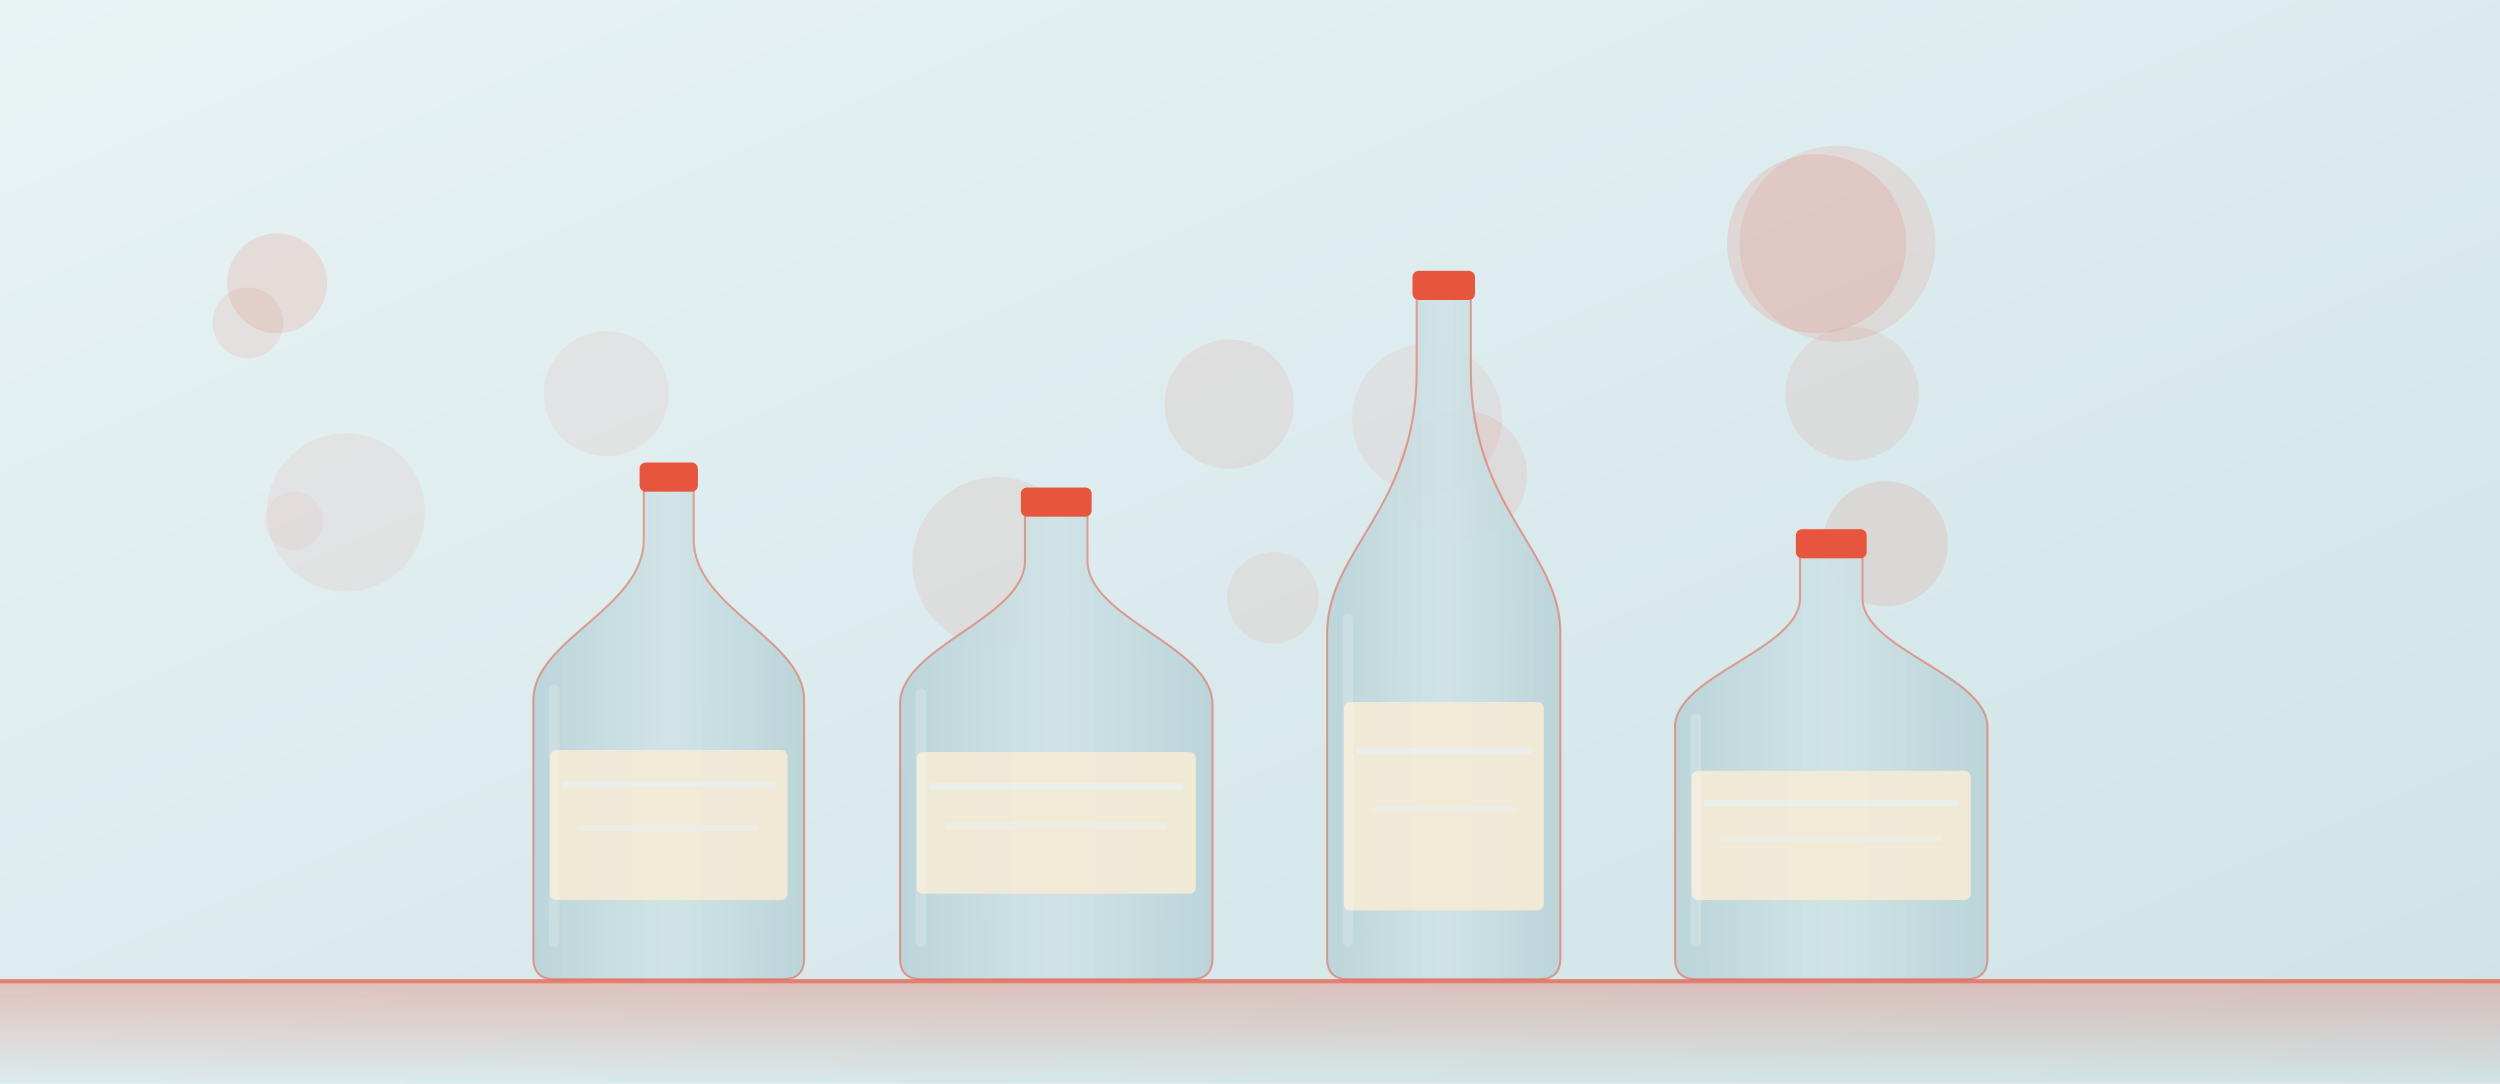
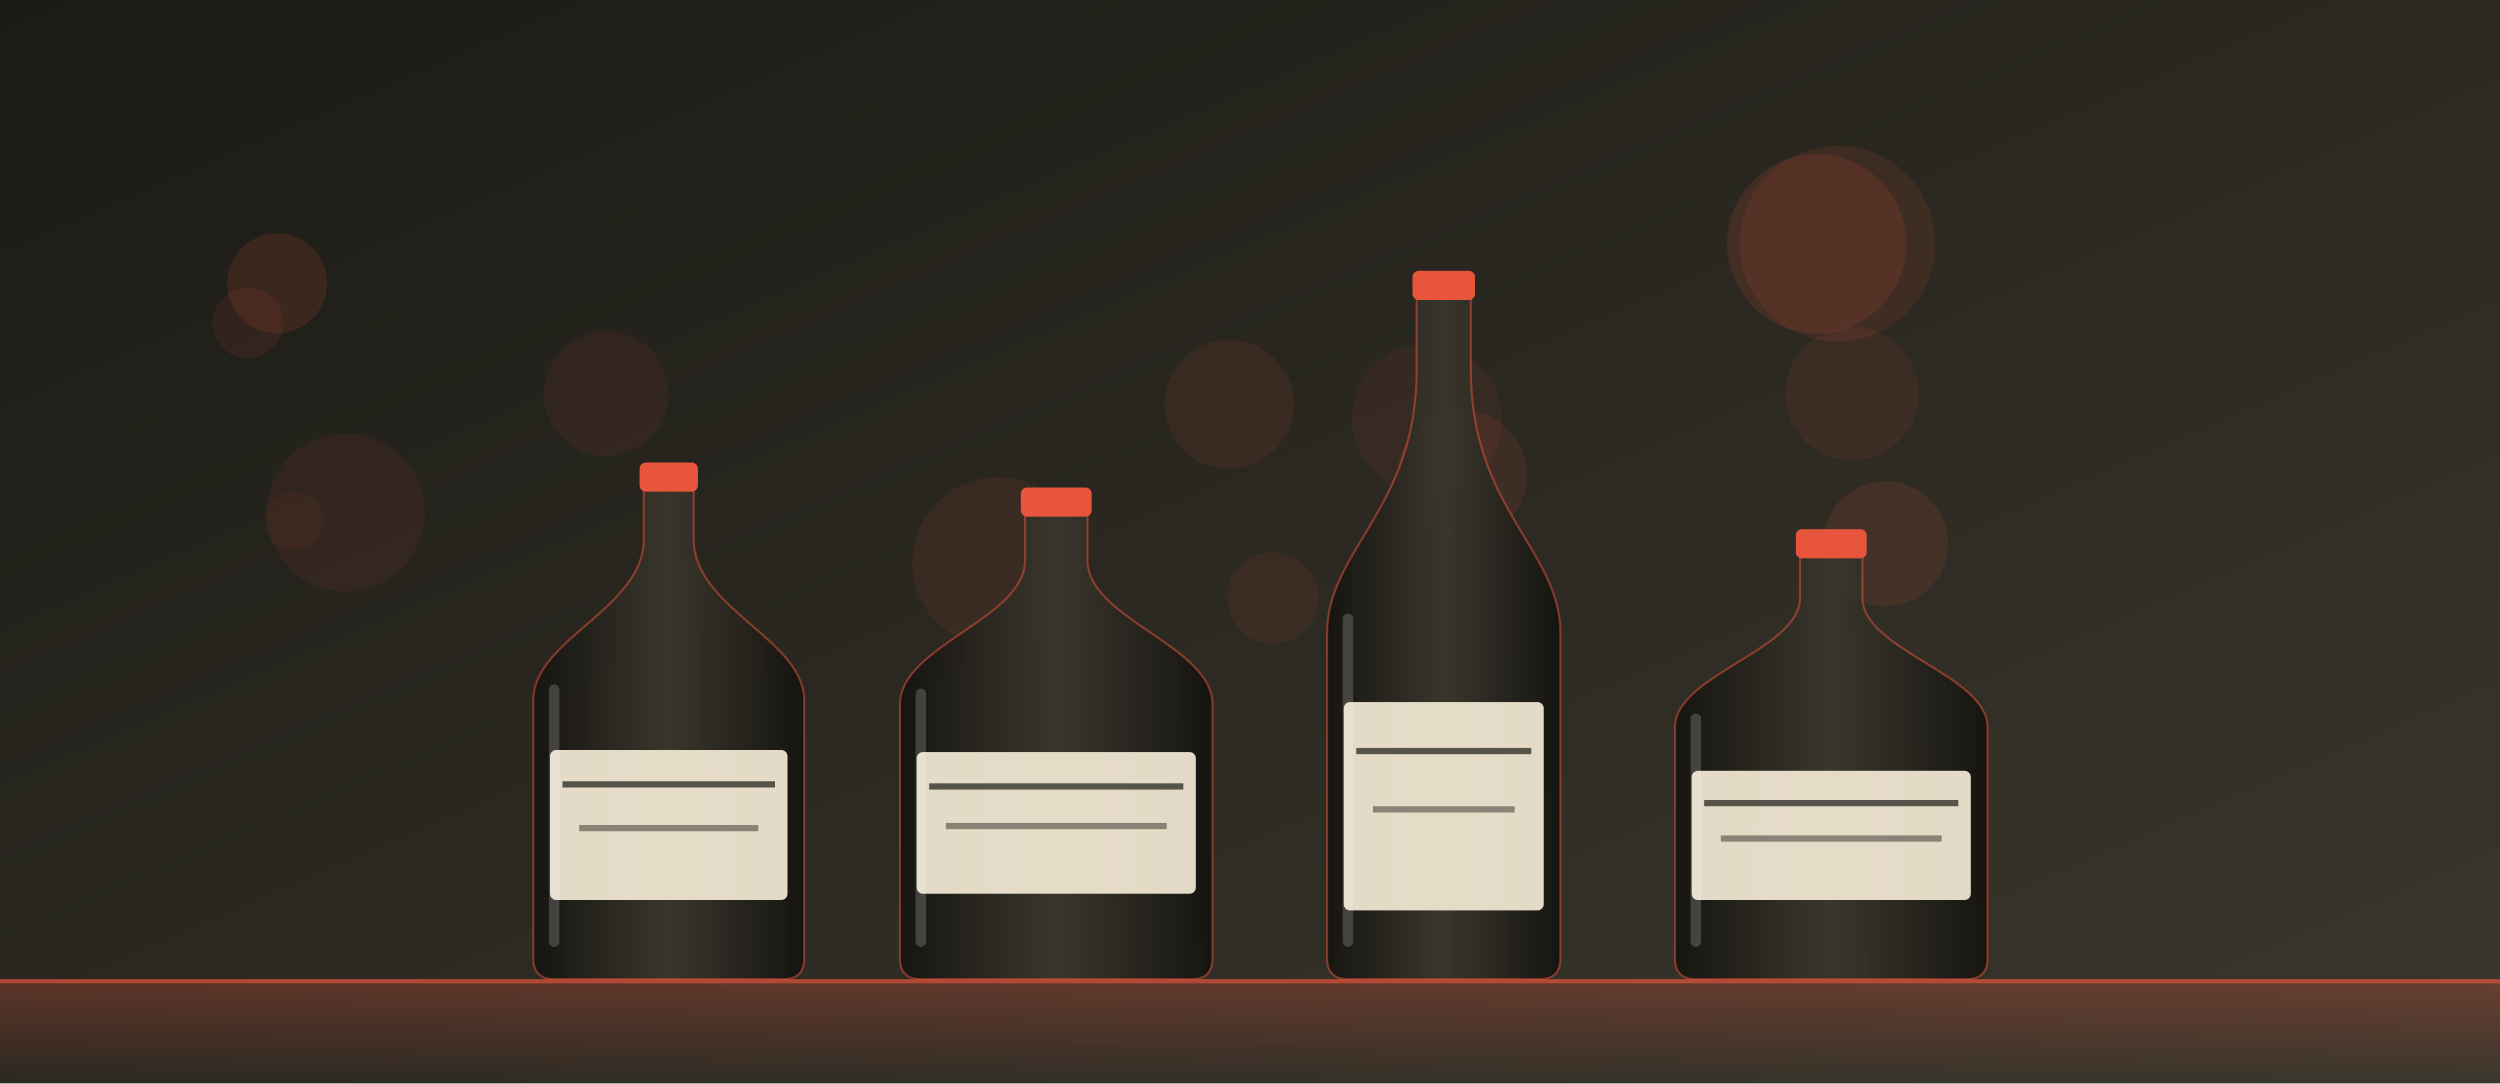
<svg xmlns="http://www.w3.org/2000/svg" viewBox="0 0 1200 520" role="img" aria-label="Иллюстрация: AlcoBuyer">
  <defs>
    <linearGradient id="bg" x1="0" y1="0" x2="1" y2="1">
-       <stop offset="0" stop-color="#e8f3f4" />
-       <stop offset="1" stop-color="#cfe3e6" />
+       <stop offset="0" stop-color="#1b1a15" />
+       <stop offset="1" stop-color="#3a372d" />
    </linearGradient>
    <linearGradient id="glass" x1="0" y1="0" x2="1" y2="0">
-       <stop offset="0" stop-color="#b9d3d8" stop-opacity=".92" />
-       <stop offset=".5" stop-color="#cfe3e6" stop-opacity=".9" />
-       <stop offset="1" stop-color="#b9d3d8" stop-opacity=".95" />
+       <stop offset="0" stop-color="#14130f" stop-opacity=".92" />
+       <stop offset=".5" stop-color="#3a372d" stop-opacity=".9" />
+       <stop offset="1" stop-color="#14130f" stop-opacity=".95" />
    </linearGradient>
    <linearGradient id="floor" x1="0" y1="0" x2="0" y2="1">
      <stop offset="0" stop-color="#e8553d" stop-opacity=".28" />
      <stop offset="1" stop-color="#e8553d" stop-opacity="0" />
    </linearGradient>
  </defs>
  <rect width="1200" height="520" fill="url(#bg)" />
  <circle cx="611" cy="287" r="22" fill="#e8553d" fill-opacity="0.08" />
  <circle cx="166" cy="246" r="38" fill="#e8553d" fill-opacity="0.07" />
  <circle cx="905" cy="261" r="30" fill="#e8553d" fill-opacity="0.12" />
  <circle cx="882" cy="117" r="47" fill="#e8553d" fill-opacity="0.11" />
  <circle cx="141" cy="250" r="14" fill="#e8553d" fill-opacity="0.05" />
  <circle cx="889" cy="189" r="32" fill="#e8553d" fill-opacity="0.09" />
  <circle cx="590" cy="194" r="31" fill="#e8553d" fill-opacity="0.09" />
  <circle cx="291" cy="189" r="30" fill="#e8553d" fill-opacity="0.07" />
  <circle cx="479" cy="270" r="41" fill="#e8553d" fill-opacity="0.09" />
  <circle cx="133" cy="136" r="24" fill="#e8553d" fill-opacity="0.13" />
  <circle cx="702" cy="228" r="31" fill="#e8553d" fill-opacity="0.10" />
  <circle cx="872" cy="117" r="43" fill="#e8553d" fill-opacity="0.14" />
  <circle cx="119" cy="155" r="17" fill="#e8553d" fill-opacity="0.09" />
  <circle cx="685" cy="201" r="36" fill="#e8553d" fill-opacity="0.07" />
  <rect x="0" y="470" width="1200" height="50" fill="url(#floor)" />
  <rect x="0" y="470" width="1200" height="2" fill="#e8553d" fill-opacity=".6" />
  <path d="M309 230 L333 230 L333 259 C333 292 386 307 386 336 L386 460 Q386 470 376 470 L266 470 Q256 470 256 460 L256 336 C256 307 309 292 309 259 Z" fill="url(#glass)" stroke="#e8553d" stroke-opacity=".5" />
  <rect x="307" y="222" width="28" height="14" rx="3" fill="#e8553d" />
  <rect x="264" y="360" width="114" height="72" rx="3" fill="#f4ead6" fill-opacity=".92" />
-   <rect x="270" y="375" width="102" height="3" fill="#e8f3f4" fill-opacity=".7" />
-   <rect x="278" y="396" width="86" height="3" fill="#e8f3f4" fill-opacity=".45" />
+   <rect x="270" y="375" width="102" height="3" fill="#1b1a15" fill-opacity=".7" />
+   <rect x="278" y="396" width="86" height="3" fill="#1b1a15" fill-opacity=".45" />
  <path d="M266 331 L266 452" stroke="#fff" stroke-opacity=".18" stroke-width="5" stroke-linecap="round" />
  <path d="M492 242 L522 242 L522 269 C522 297 582 310 582 338 L582 460 Q582 470 572 470 L442 470 Q432 470 432 460 L432 338 C432 310 492 297 492 269 Z" fill="url(#glass)" stroke="#e8553d" stroke-opacity=".5" />
  <rect x="490" y="234" width="34" height="14" rx="3" fill="#e8553d" />
  <rect x="440" y="361" width="134" height="68" rx="3" fill="#f4ead6" fill-opacity=".92" />
-   <rect x="446" y="376" width="122" height="3" fill="#e8f3f4" fill-opacity=".7" />
-   <rect x="454" y="395" width="106" height="3" fill="#e8f3f4" fill-opacity=".45" />
+   <rect x="446" y="376" width="122" height="3" fill="#1b1a15" fill-opacity=".7" />
+   <rect x="454" y="395" width="106" height="3" fill="#1b1a15" fill-opacity=".45" />
  <path d="M442 333 L442 452" stroke="#fff" stroke-opacity=".18" stroke-width="5" stroke-linecap="round" />
  <path d="M680 138 L706 138 L706 178 C706 244 749 264 749 304 L749 460 Q749 470 739 470 L647 470 Q637 470 637 460 L637 304 C637 264 680 244 680 178 Z" fill="url(#glass)" stroke="#e8553d" stroke-opacity=".5" />
  <rect x="678" y="130" width="30" height="14" rx="3" fill="#e8553d" />
  <rect x="645" y="337" width="96" height="100" rx="3" fill="#f4ead6" fill-opacity=".92" />
-   <rect x="651" y="359" width="84" height="3" fill="#e8f3f4" fill-opacity=".7" />
-   <rect x="659" y="387" width="68" height="3" fill="#e8f3f4" fill-opacity=".45" />
+   <rect x="651" y="359" width="84" height="3" fill="#1b1a15" fill-opacity=".7" />
+   <rect x="659" y="387" width="68" height="3" fill="#1b1a15" fill-opacity=".45" />
  <path d="M647 297 L647 452" stroke="#fff" stroke-opacity=".18" stroke-width="5" stroke-linecap="round" />
  <path d="M864 262 L894 262 L894 287 C894 312 954 324 954 349 L954 460 Q954 470 944 470 L814 470 Q804 470 804 460 L804 349 C804 324 864 312 864 287 Z" fill="url(#glass)" stroke="#e8553d" stroke-opacity=".5" />
  <rect x="862" y="254" width="34" height="14" rx="3" fill="#e8553d" />
  <rect x="812" y="370" width="134" height="62" rx="3" fill="#f4ead6" fill-opacity=".92" />
-   <rect x="818" y="384" width="122" height="3" fill="#e8f3f4" fill-opacity=".7" />
-   <rect x="826" y="401" width="106" height="3" fill="#e8f3f4" fill-opacity=".45" />
+   <rect x="818" y="384" width="122" height="3" fill="#1b1a15" fill-opacity=".7" />
+   <rect x="826" y="401" width="106" height="3" fill="#1b1a15" fill-opacity=".45" />
  <path d="M814 345 L814 452" stroke="#fff" stroke-opacity=".18" stroke-width="5" stroke-linecap="round" />
</svg>
